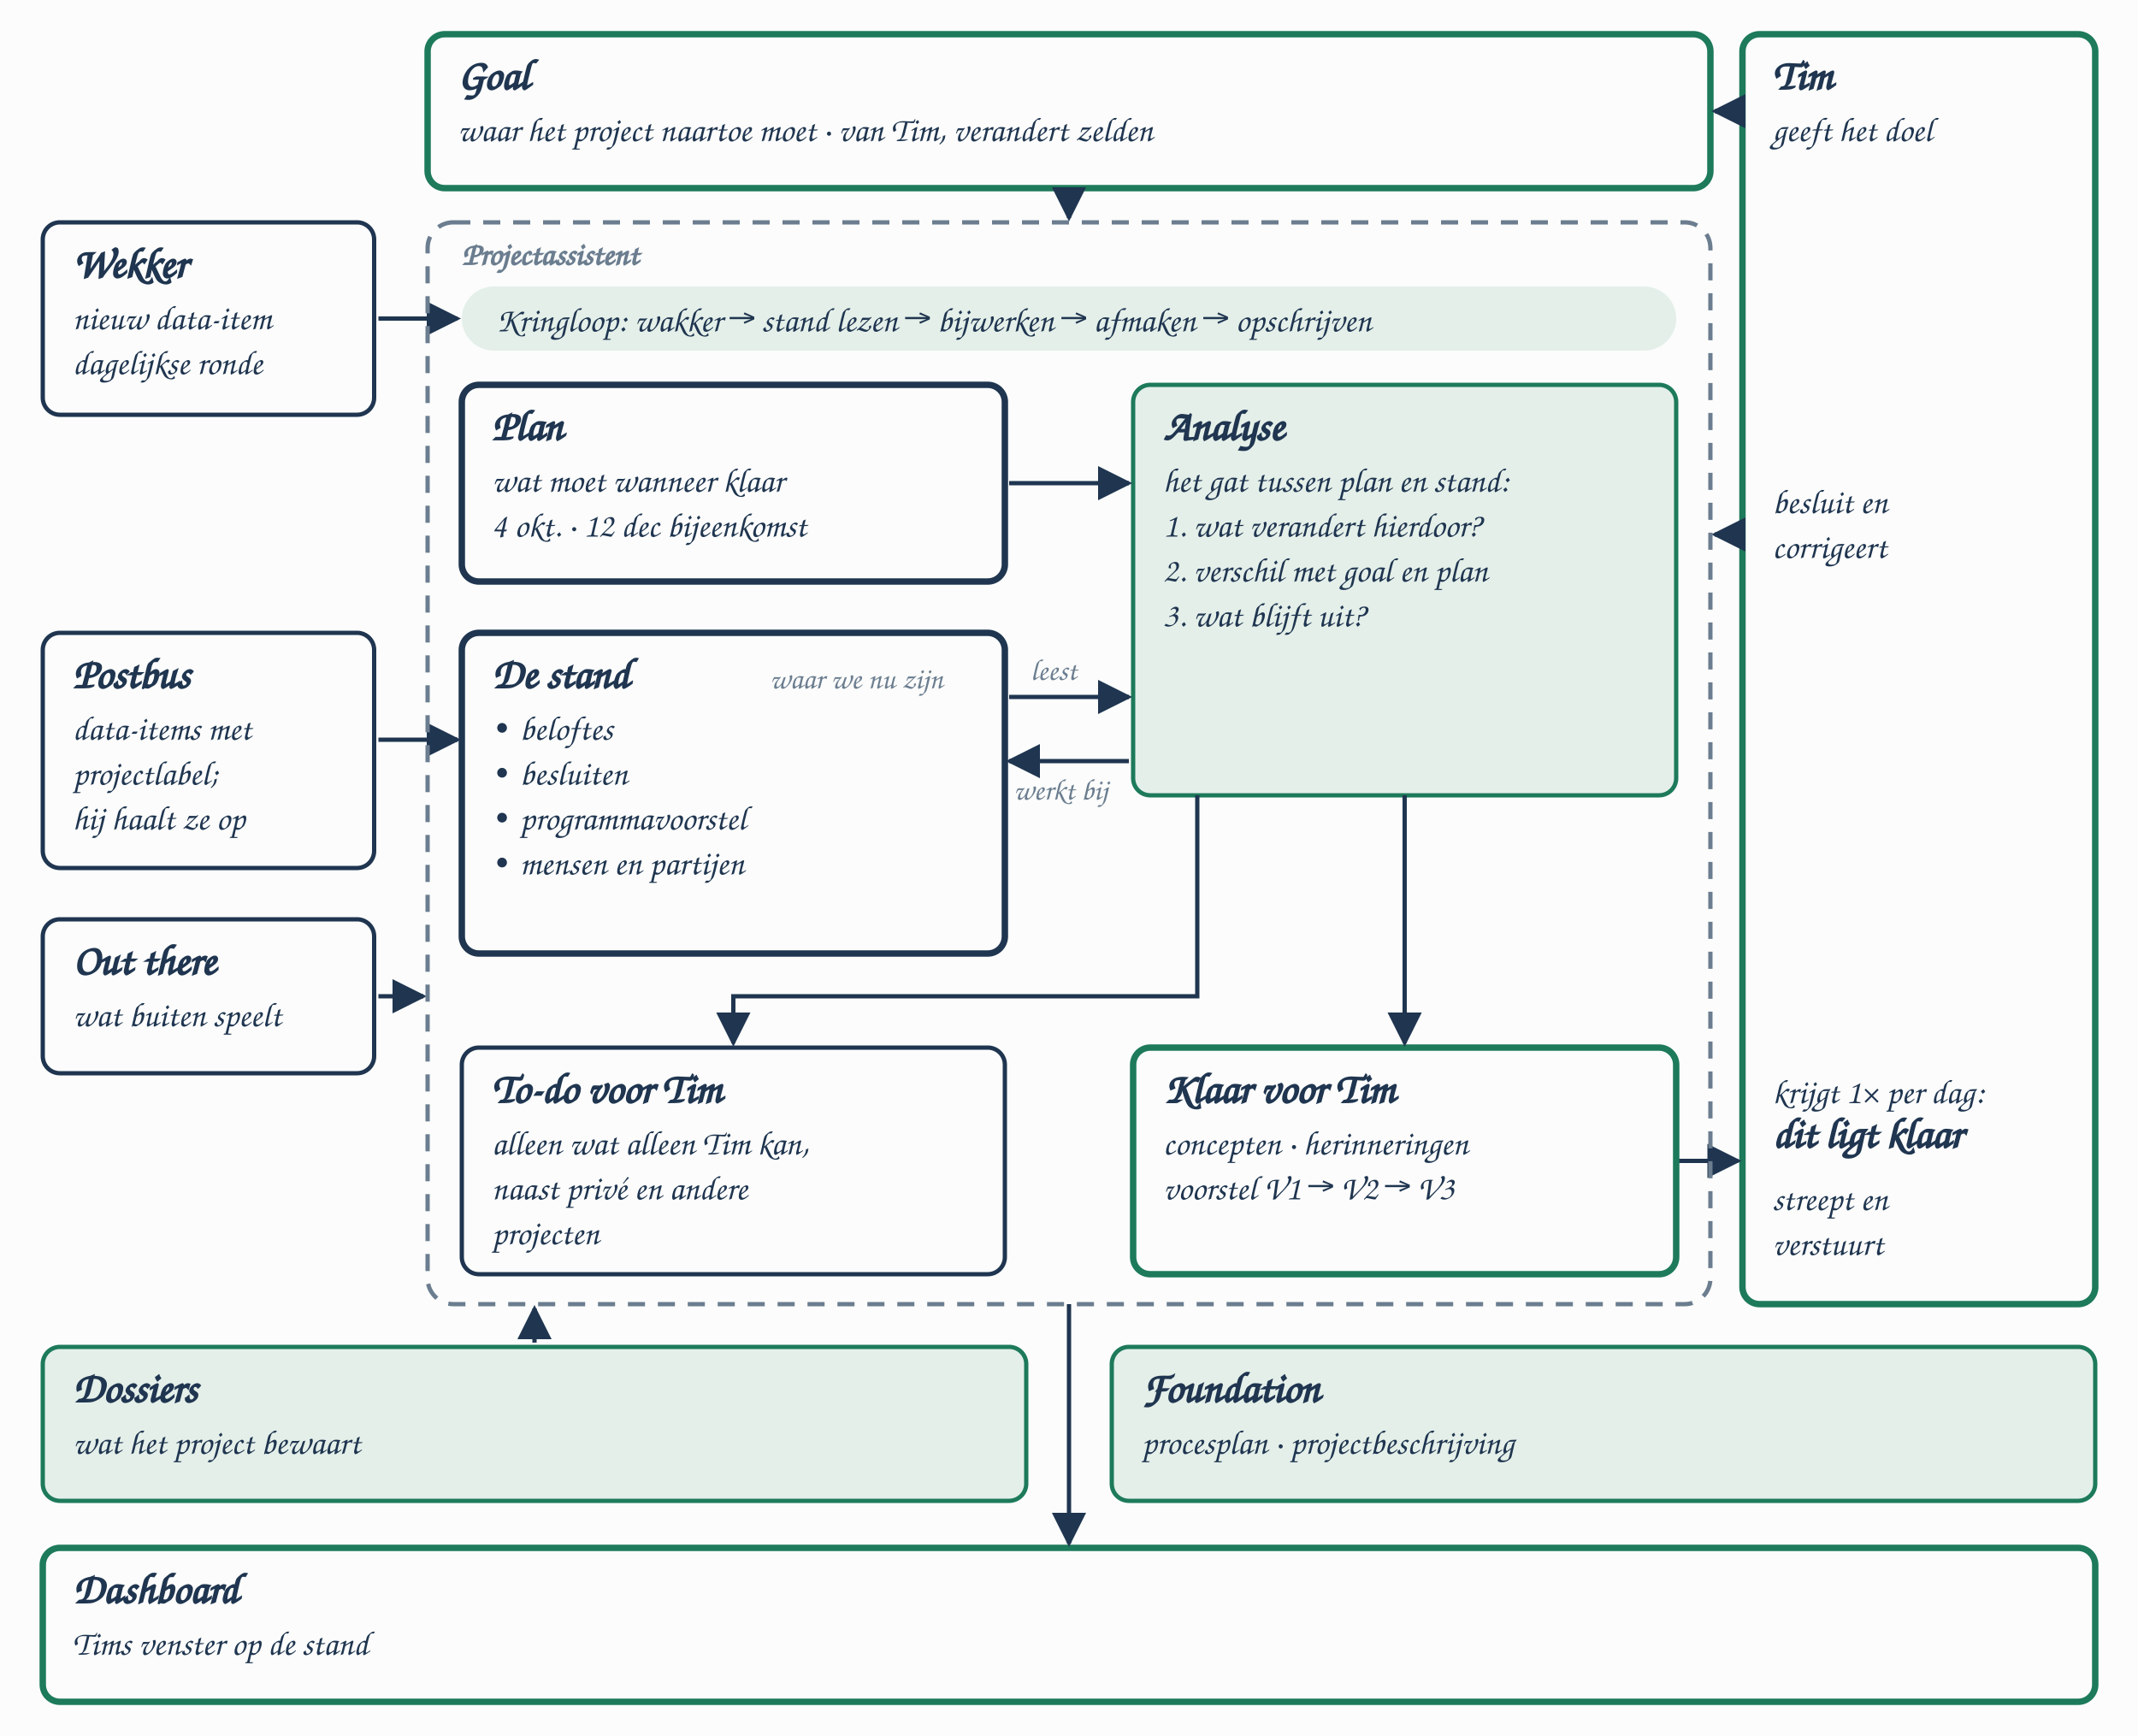
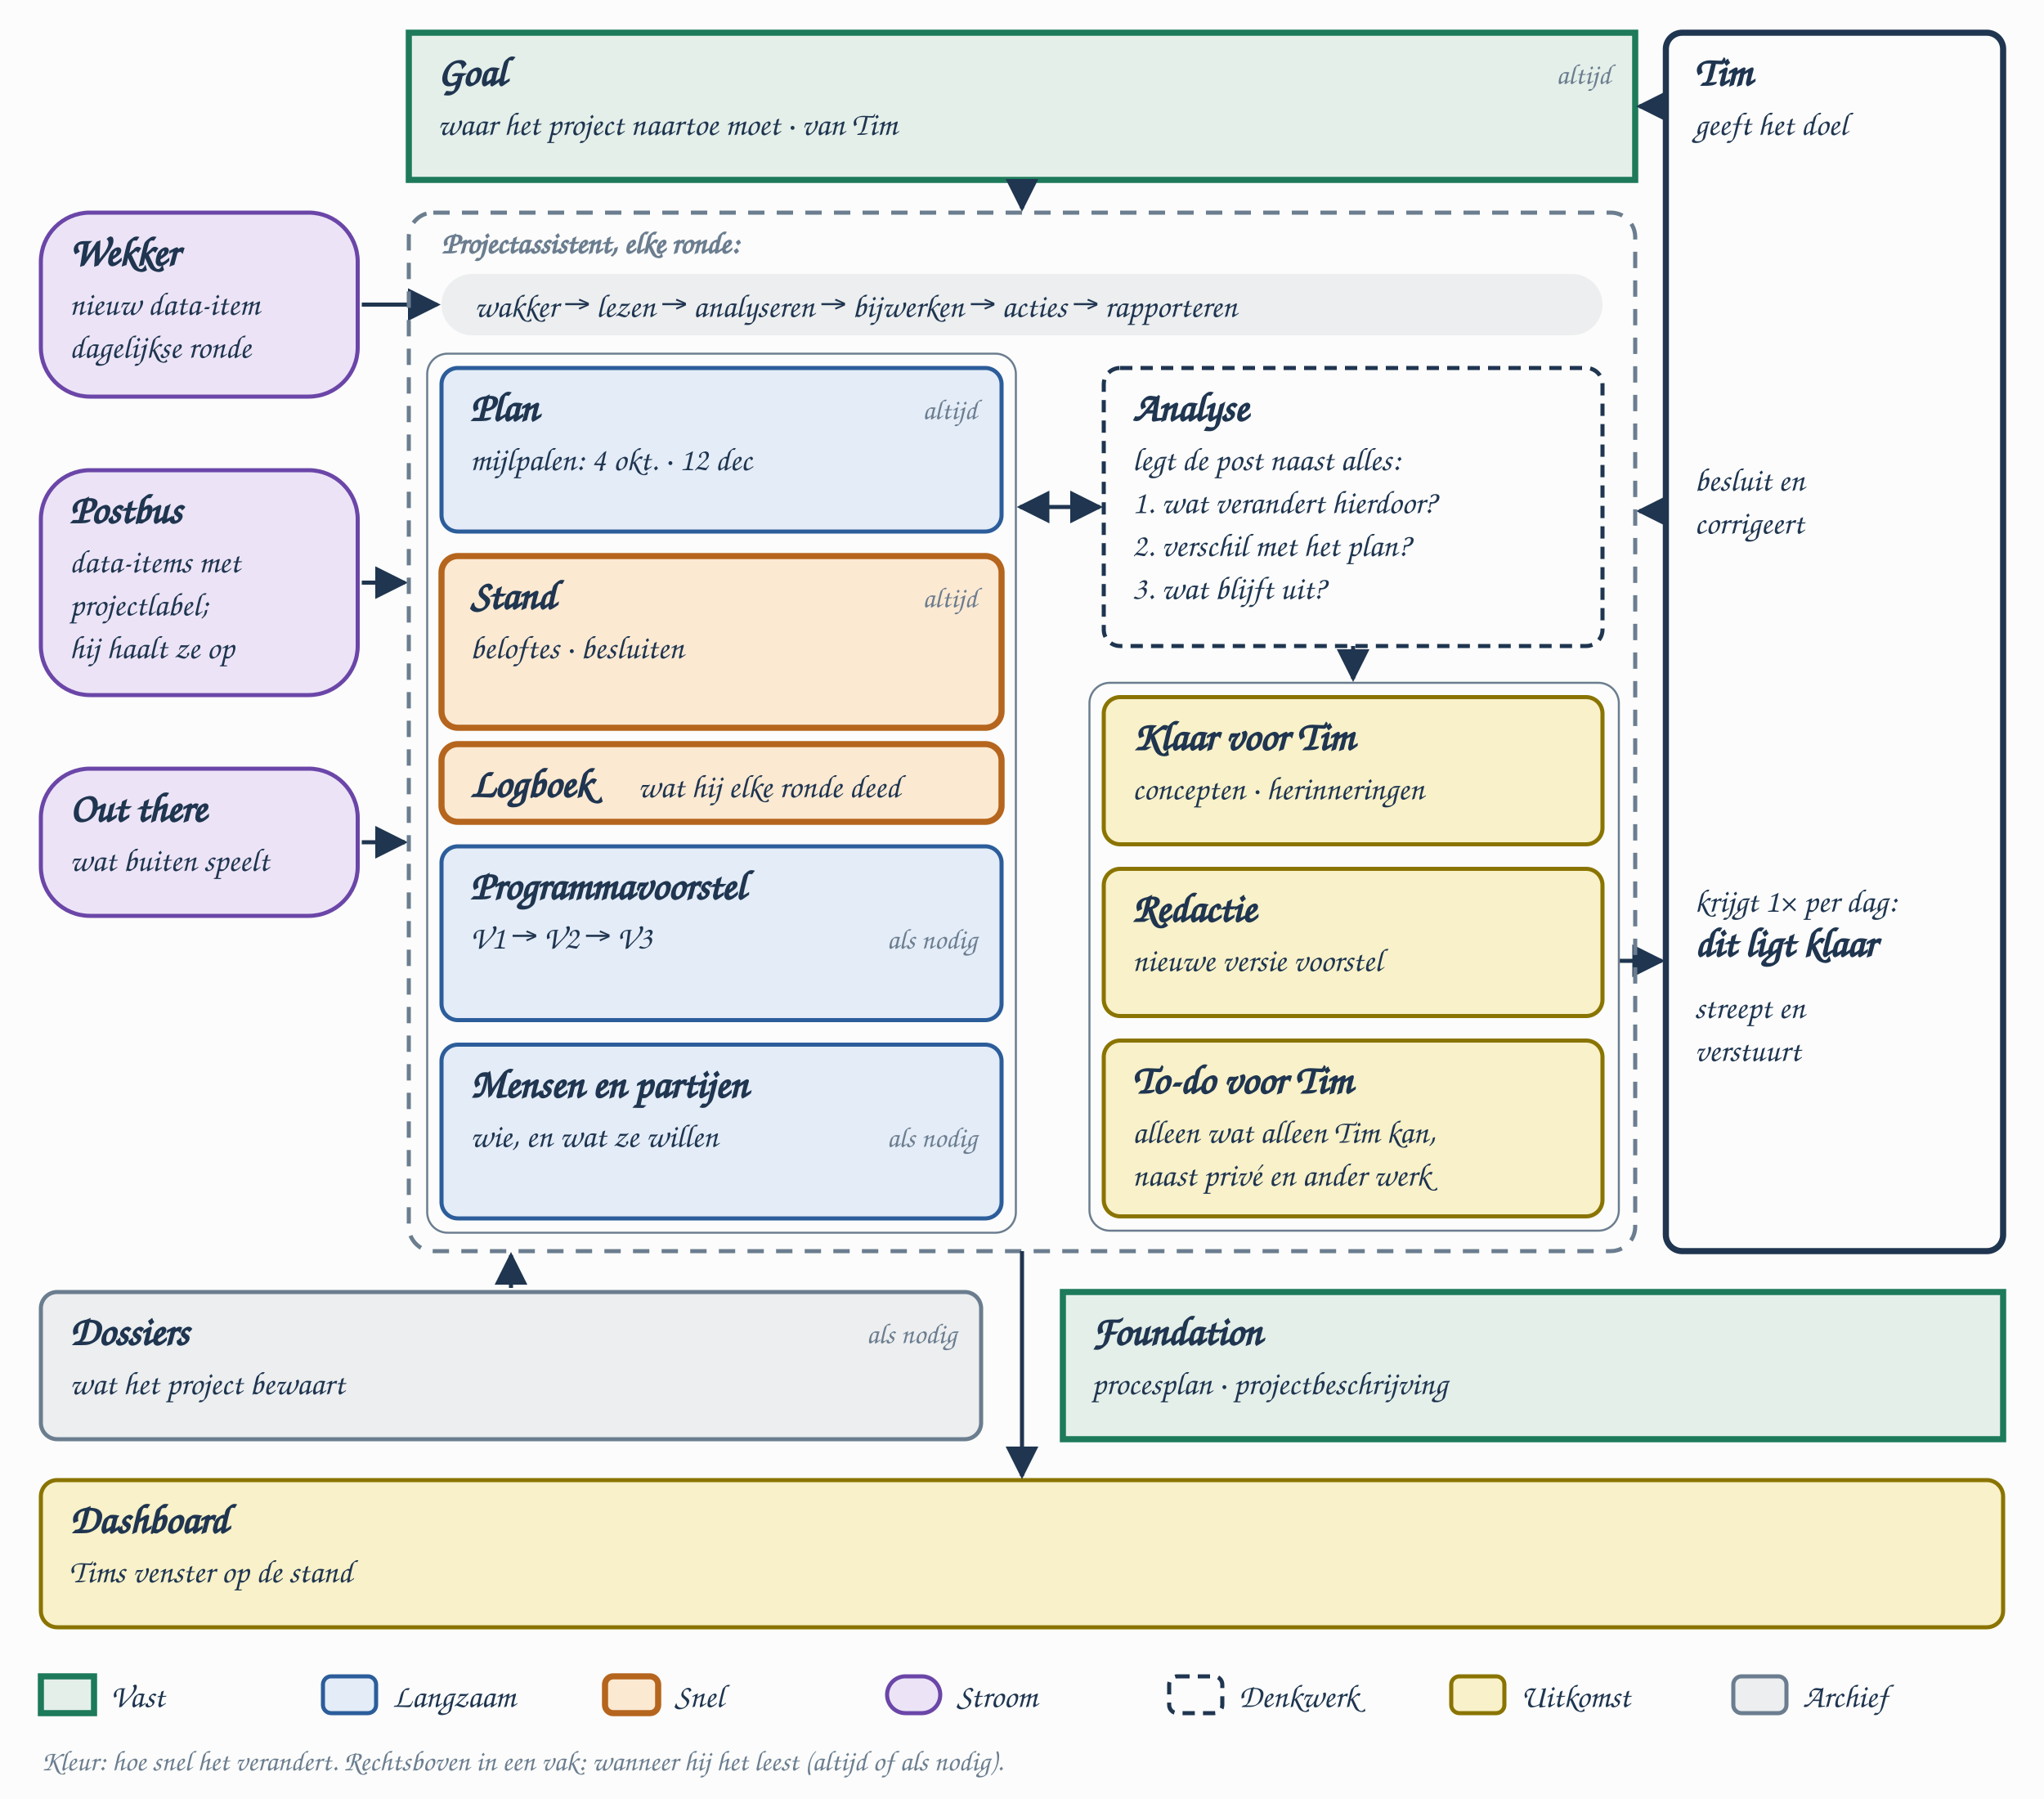
- <svg xmlns="http://www.w3.org/2000/svg" width="1000" height="812" viewBox="0 0 1000 812" role="img" aria-label="Containertekening van de projectassistent">
+ <svg xmlns="http://www.w3.org/2000/svg" width="1000" height="880" viewBox="0 0 1000 880" role="img" aria-label="Containertekening van de projectassistent">
  <style>text{fill:#1f3550;font-family:"Kalam","Comic Sans MS","Chalkboard SE",cursive}
.lbl{font-weight:700;font-size:20px}.sm{font-size:16px}.xs{font-size:14px;fill:#6b7d8f}
.clbl{font-size:15px;font-weight:700;fill:#6b7d8f}
- .box,.stand,.analyse,.top,.base,.dash,.tim{fill:#fbfcfb;stroke:#1f3550;stroke-width:2}
- .stand{stroke-width:3}.analyse{fill:#e4efe9;stroke:#1d7a5a}
- .top,.tim{stroke:#1d7a5a;stroke-width:3}.base{fill:#e4efe9;stroke:#1d7a5a}
- .dash{stroke:#1d7a5a;stroke-width:3}.loop{fill:#e4efe9}
+ .b{stroke-width:2}
+ .vast{fill:#e4efe9;stroke:#1d7a5a;stroke-width:3}
+ .slow{fill:#e3ecf7;stroke:#2c5d9b}
+ .fast{fill:#fbe9d2;stroke:#b5651d;stroke-width:3}
+ .flow{fill:#ece4f6;stroke:#6b46a8}
+ .think{fill:#fbfcfb;stroke:#1f3550;stroke-dasharray:6 4}
+ .out{fill:#f8f1c9;stroke:#8a7400}
+ .arch{fill:#eceeef;stroke:#6b7d8f}
+ .tim{fill:#fbfcfb;stroke:#1f3550;stroke-width:3}
+ .loop{fill:#eceeef}
+ .group{fill:none;stroke:#6b7d8f;stroke-width:1}
.container{fill:none;stroke:#6b7d8f;stroke-width:2;stroke-dasharray:8 6}
- .arrow{stroke:#1f3550;stroke-width:2;fill:none;marker-end:url(#pijl)}.tip{fill:#1f3550}</style>
-   <rect width="1000" height="812" fill="#fbfcfb" />
+ .arrow{stroke:#1f3550;stroke-width:2;fill:none;marker-end:url(#pijl)}.both{marker-start:url(#pijl)}.tip{fill:#1f3550}</style>
+   <rect width="1000" height="880" fill="#fbfcfb" />
  <defs>
    <marker id="pijl" viewBox="0 0 10 10" refX="9" refY="5" markerWidth="8" markerHeight="8" orient="auto-start-reverse">
      <path d="M0,0 L10,5 L0,10 z" class="tip" />
    </marker>
  </defs>
-   <rect class="top" x="200" y="16" width="600" height="72" rx="8" />
+   <rect class="b vast" x="200" y="16" width="600" height="72" rx="0" />
  <text class="lbl" x="214" y="42">Goal</text>
-   <text class="sm" x="214" y="66">waar het project naartoe moet · van Tim, verandert zelden</text>
+   <text class="sm" x="214" y="66">waar het project naartoe moet · van Tim</text>
+   <text class="xs" text-anchor="end" x="788" y="41">altijd</text>
  <path class="arrow" d="M500,88 L500,102" />
-   <rect class="tim" x="815" y="16" width="165" height="594" rx="8" />
+   <rect class="b tim" x="815" y="16" width="165" height="596" rx="8" />
  <text class="lbl" x="829" y="42">Tim</text>
  <text class="sm" x="829" y="66">geeft het doel</text>
  <path class="arrow" d="M815,52 L802,52" />
  <text class="sm" x="829" y="240">besluit en</text>
  <text class="sm" x="829" y="261">corrigeert</text>
  <path class="arrow" d="M815,250 L802,250" />
-   <text class="sm" x="829" y="516">krijgt 1× per dag:</text>
-   <text class="lbl" x="829" y="537">dit ligt klaar</text>
-   <text class="sm" x="829" y="566">streept en</text>
-   <text class="sm" x="829" y="587">verstuurt</text>
-   <path class="arrow" d="M784,543 L813,543" />
-   <rect class="box" x="20" y="104" width="155" height="90" rx="8" />
+   <text class="sm" x="829" y="446">krijgt 1× per dag:</text>
+   <text class="lbl" x="829" y="468">dit ligt klaar</text>
+   <text class="sm" x="829" y="498">streept en</text>
+   <text class="sm" x="829" y="519">verstuurt</text>
+   <path class="arrow" d="M792,470 L813,470" />
+   <rect class="b flow" x="20" y="104" width="155" height="90" rx="24" />
  <text class="lbl" x="34" y="130">Wekker</text>
  <text class="sm" x="34" y="154">nieuw data-item</text>
  <text class="sm" x="34" y="175">dagelijkse ronde</text>
  <path class="arrow" d="M177,149 L214,149" />
-   <rect class="box" x="20" y="296" width="155" height="110" rx="8" />
-   <text class="lbl" x="34" y="322">Postbus</text>
-   <text class="sm" x="34" y="346">data-items met</text>
-   <text class="sm" x="34" y="367">projectlabel;</text>
-   <text class="sm" x="34" y="388">hij haalt ze op</text>
-   <path class="arrow" d="M177,346 L214,346" />
-   <rect class="box" x="20" y="430" width="155" height="72" rx="8" />
-   <text class="lbl" x="34" y="456">Out there</text>
-   <text class="sm" x="34" y="480">wat buiten speelt</text>
-   <path class="arrow" d="M177,466 L198,466" />
-   <rect class="container" x="200" y="104" width="600" height="506" rx="12" />
-   <text class="clbl" x="216" y="124">Projectassistent</text>
+   <rect class="b flow" x="20" y="230" width="155" height="110" rx="24" />
+   <text class="lbl" x="34" y="256">Postbus</text>
+   <text class="sm" x="34" y="280">data-items met</text>
+   <text class="sm" x="34" y="301">projectlabel;</text>
+   <text class="sm" x="34" y="322">hij haalt ze op</text>
+   <path class="arrow" d="M177,285 L198,285" />
+   <rect class="b flow" x="20" y="376" width="155" height="72" rx="24" />
+   <text class="lbl" x="34" y="402">Out there</text>
+   <text class="sm" x="34" y="426">wat buiten speelt</text>
+   <path class="arrow" d="M177,412 L198,412" />
+   <rect class="container" x="200" y="104" width="600" height="508" rx="12" />
+   <text class="clbl" x="216" y="124">Projectassistent, elke ronde:</text>
  <rect class="loop" x="216" y="134" width="568" height="30" rx="15" />
-   <text class="sm" x="232" y="155">Kringloop: wakker → stand lezen → bijwerken → afmaken → opschrijven</text>
-   <rect class="stand" x="216" y="180" width="254" height="92" rx="8" />
+   <text class="sm" x="232" y="155">wakker → lezen → analyseren → bijwerken → acties → rapporteren</text>
+   <rect class="group" x="209" y="173" width="288" height="430" rx="10" />
+   <rect class="b slow" x="216" y="180" width="274" height="80" rx="8" />
  <text class="lbl" x="230" y="206">Plan</text>
-   <text class="sm" x="230" y="230">wat moet wanneer klaar</text>
-   <text class="sm" x="230" y="251">4 okt. · 12 dec bijeenkomst</text>
-   <rect class="stand" x="216" y="296" width="254" height="150" rx="8" />
-   <text class="lbl" x="230" y="322">De stand</text>
-   <text class="sm" x="230" y="346">• beloftes</text>
-   <text class="sm" x="230" y="367">• besluiten</text>
-   <text class="sm" x="230" y="388">• programmavoorstel</text>
-   <text class="sm" x="230" y="409">• mensen en partijen</text>
-   <text class="xs" x="360" y="322">waar we nu zijn</text>
-   <rect class="analyse" x="530" y="180" width="254" height="192" rx="8" />
-   <text class="lbl" x="544" y="206">Analyse</text>
-   <text class="sm" x="544" y="230">het gat tussen plan en stand:</text>
-   <text class="sm" x="544" y="251">1. wat verandert hierdoor?</text>
-   <text class="sm" x="544" y="272">2. verschil met goal en plan</text>
-   <text class="sm" x="544" y="293">3. wat blijft uit?</text>
-   <path class="arrow" d="M472,226 L528,226" />
-   <path class="arrow" d="M472,326 L528,326" />
-   <text class="xs" x="482" y="318">leest</text>
-   <path class="arrow" d="M528,356 L472,356" />
-   <text class="xs" x="474" y="374">werkt bij</text>
-   <rect class="box" x="216" y="490" width="254" height="106" rx="8" />
-   <text class="lbl" x="230" y="516">To-do voor Tim</text>
-   <text class="sm" x="230" y="540">alleen wat alleen Tim kan,</text>
-   <text class="sm" x="230" y="561">naast privé en andere</text>
-   <text class="sm" x="230" y="582">projecten</text>
-   <rect class="dash" x="530" y="490" width="254" height="106" rx="8" />
-   <text class="lbl" x="544" y="516">Klaar voor Tim</text>
-   <text class="sm" x="544" y="540">concepten · herinneringen</text>
-   <text class="sm" x="544" y="561">voorstel V1 → V2 → V3</text>
-   <path class="arrow" d="M657,372 L657,488" />
-   <path class="arrow" d="M560,372 L560,466 L343,466 L343,488" />
-   <rect class="base" x="20" y="630" width="460" height="72" rx="8" />
-   <text class="lbl" x="34" y="656">Dossiers</text>
-   <text class="sm" x="34" y="680">wat het project bewaart</text>
-   <rect class="base" x="520" y="630" width="460" height="72" rx="8" />
-   <text class="lbl" x="534" y="656">Foundation</text>
-   <text class="sm" x="534" y="680">procesplan · projectbeschrijving</text>
-   <path class="arrow" d="M250,628 L250,612" />
-   <rect class="dash" x="20" y="724" width="960" height="72" rx="8" />
+   <text class="sm" x="230" y="230">mijlpalen: 4 okt. · 12 dec</text>
+   <text class="xs" text-anchor="end" x="478" y="205">altijd</text>
+   <rect class="b fast" x="216" y="272" width="274" height="84" rx="8" />
+   <text class="lbl" x="230" y="298">Stand</text>
+   <text class="sm" x="230" y="322">beloftes · besluiten</text>
+   <text class="xs" text-anchor="end" x="478" y="297">altijd</text>
+   <rect class="b fast" x="216" y="364" width="274" height="38" rx="8" />
+   <text class="lbl" x="230" y="390">Logboek</text>
+   <text class="sm" x="312" y="390">wat hij elke ronde deed</text>
+   <rect class="b slow" x="216" y="414" width="274" height="85" rx="8" />
+   <text class="lbl" x="230" y="440">Programmavoorstel</text>
+   <text class="sm" x="230" y="464">V1 → V2 → V3</text>
+   <text class="xs" text-anchor="end" x="478" y="464">als nodig</text>
+   <rect class="b slow" x="216" y="511" width="274" height="85" rx="8" />
+   <text class="lbl" x="230" y="537">Mensen en partijen</text>
+   <text class="sm" x="230" y="561">wie, en wat ze willen</text>
+   <text class="xs" text-anchor="end" x="478" y="561">als nodig</text>
+   <rect class="b think" x="540" y="180" width="244" height="136" rx="8" />
+   <text class="lbl" x="554" y="206">Analyse</text>
+   <text class="sm" x="554" y="230">legt de post naast alles:</text>
+   <text class="sm" x="554" y="251">1. wat verandert hierdoor?</text>
+   <text class="sm" x="554" y="272">2. verschil met het plan?</text>
+   <text class="sm" x="554" y="293">3. wat blijft uit?</text>
+   <path class="arrow both" d="M499,248 L538,248" />
+   <rect class="group" x="533" y="334" width="259" height="268" rx="10" />
+   <path class="arrow" d="M662,316 L662,332" />
+   <rect class="b out" x="540" y="341" width="244" height="72" rx="8" />
+   <text class="lbl" x="554" y="367">Klaar voor Tim</text>
+   <text class="sm" x="554" y="391">concepten · herinneringen</text>
+   <rect class="b out" x="540" y="425" width="244" height="72" rx="8" />
+   <text class="lbl" x="554" y="451">Redactie</text>
+   <text class="sm" x="554" y="475">nieuwe versie voorstel</text>
+   <rect class="b out" x="540" y="509" width="244" height="86" rx="8" />
+   <text class="lbl" x="554" y="535">To-do voor Tim</text>
+   <text class="sm" x="554" y="559">alleen wat alleen Tim kan,</text>
+   <text class="sm" x="554" y="580">naast privé en ander werk</text>
+   <rect class="b arch" x="20" y="632" width="460" height="72" rx="8" />
+   <text class="lbl" x="34" y="658">Dossiers</text>
+   <text class="sm" x="34" y="682">wat het project bewaart</text>
+   <text class="xs" text-anchor="end" x="468" y="657">als nodig</text>
+   <rect class="b vast" x="520" y="632" width="460" height="72" rx="0" />
+   <text class="lbl" x="534" y="658">Foundation</text>
+   <text class="sm" x="534" y="682">procesplan · projectbeschrijving</text>
+   <path class="arrow" d="M250,630 L250,614" />
+   <rect class="b out" x="20" y="724" width="960" height="72" rx="8" />
  <text class="lbl" x="34" y="750">Dashboard</text>
  <text class="sm" x="34" y="774">Tims venster op de stand</text>
-   <path class="arrow" d="M500,610 L500,722" />
+   <path class="arrow" d="M500,612 L500,722" />
+   <rect class="b vast" x="20" y="820" width="26" height="18" rx="0" />
+   <text class="sm" x="54" y="835">Vast</text>
+   <rect class="b slow" x="158" y="820" width="26" height="18" rx="4" />
+   <text class="sm" x="192" y="835">Langzaam</text>
+   <rect class="b fast" x="296" y="820" width="26" height="18" rx="4" />
+   <text class="sm" x="330" y="835">Snel</text>
+   <rect class="b flow" x="434" y="820" width="26" height="18" rx="9" />
+   <text class="sm" x="468" y="835">Stroom</text>
+   <rect class="b think" x="572" y="820" width="26" height="18" rx="4" />
+   <text class="sm" x="606" y="835">Denkwerk</text>
+   <rect class="b out" x="710" y="820" width="26" height="18" rx="4" />
+   <text class="sm" x="744" y="835">Uitkomst</text>
+   <rect class="b arch" x="848" y="820" width="26" height="18" rx="4" />
+   <text class="sm" x="882" y="835">Archief</text>
+   <text class="xs" x="20" y="866">Kleur: hoe snel het verandert. Rechtsboven in een vak: wanneer hij het leest (altijd of als nodig).</text>
</svg>
